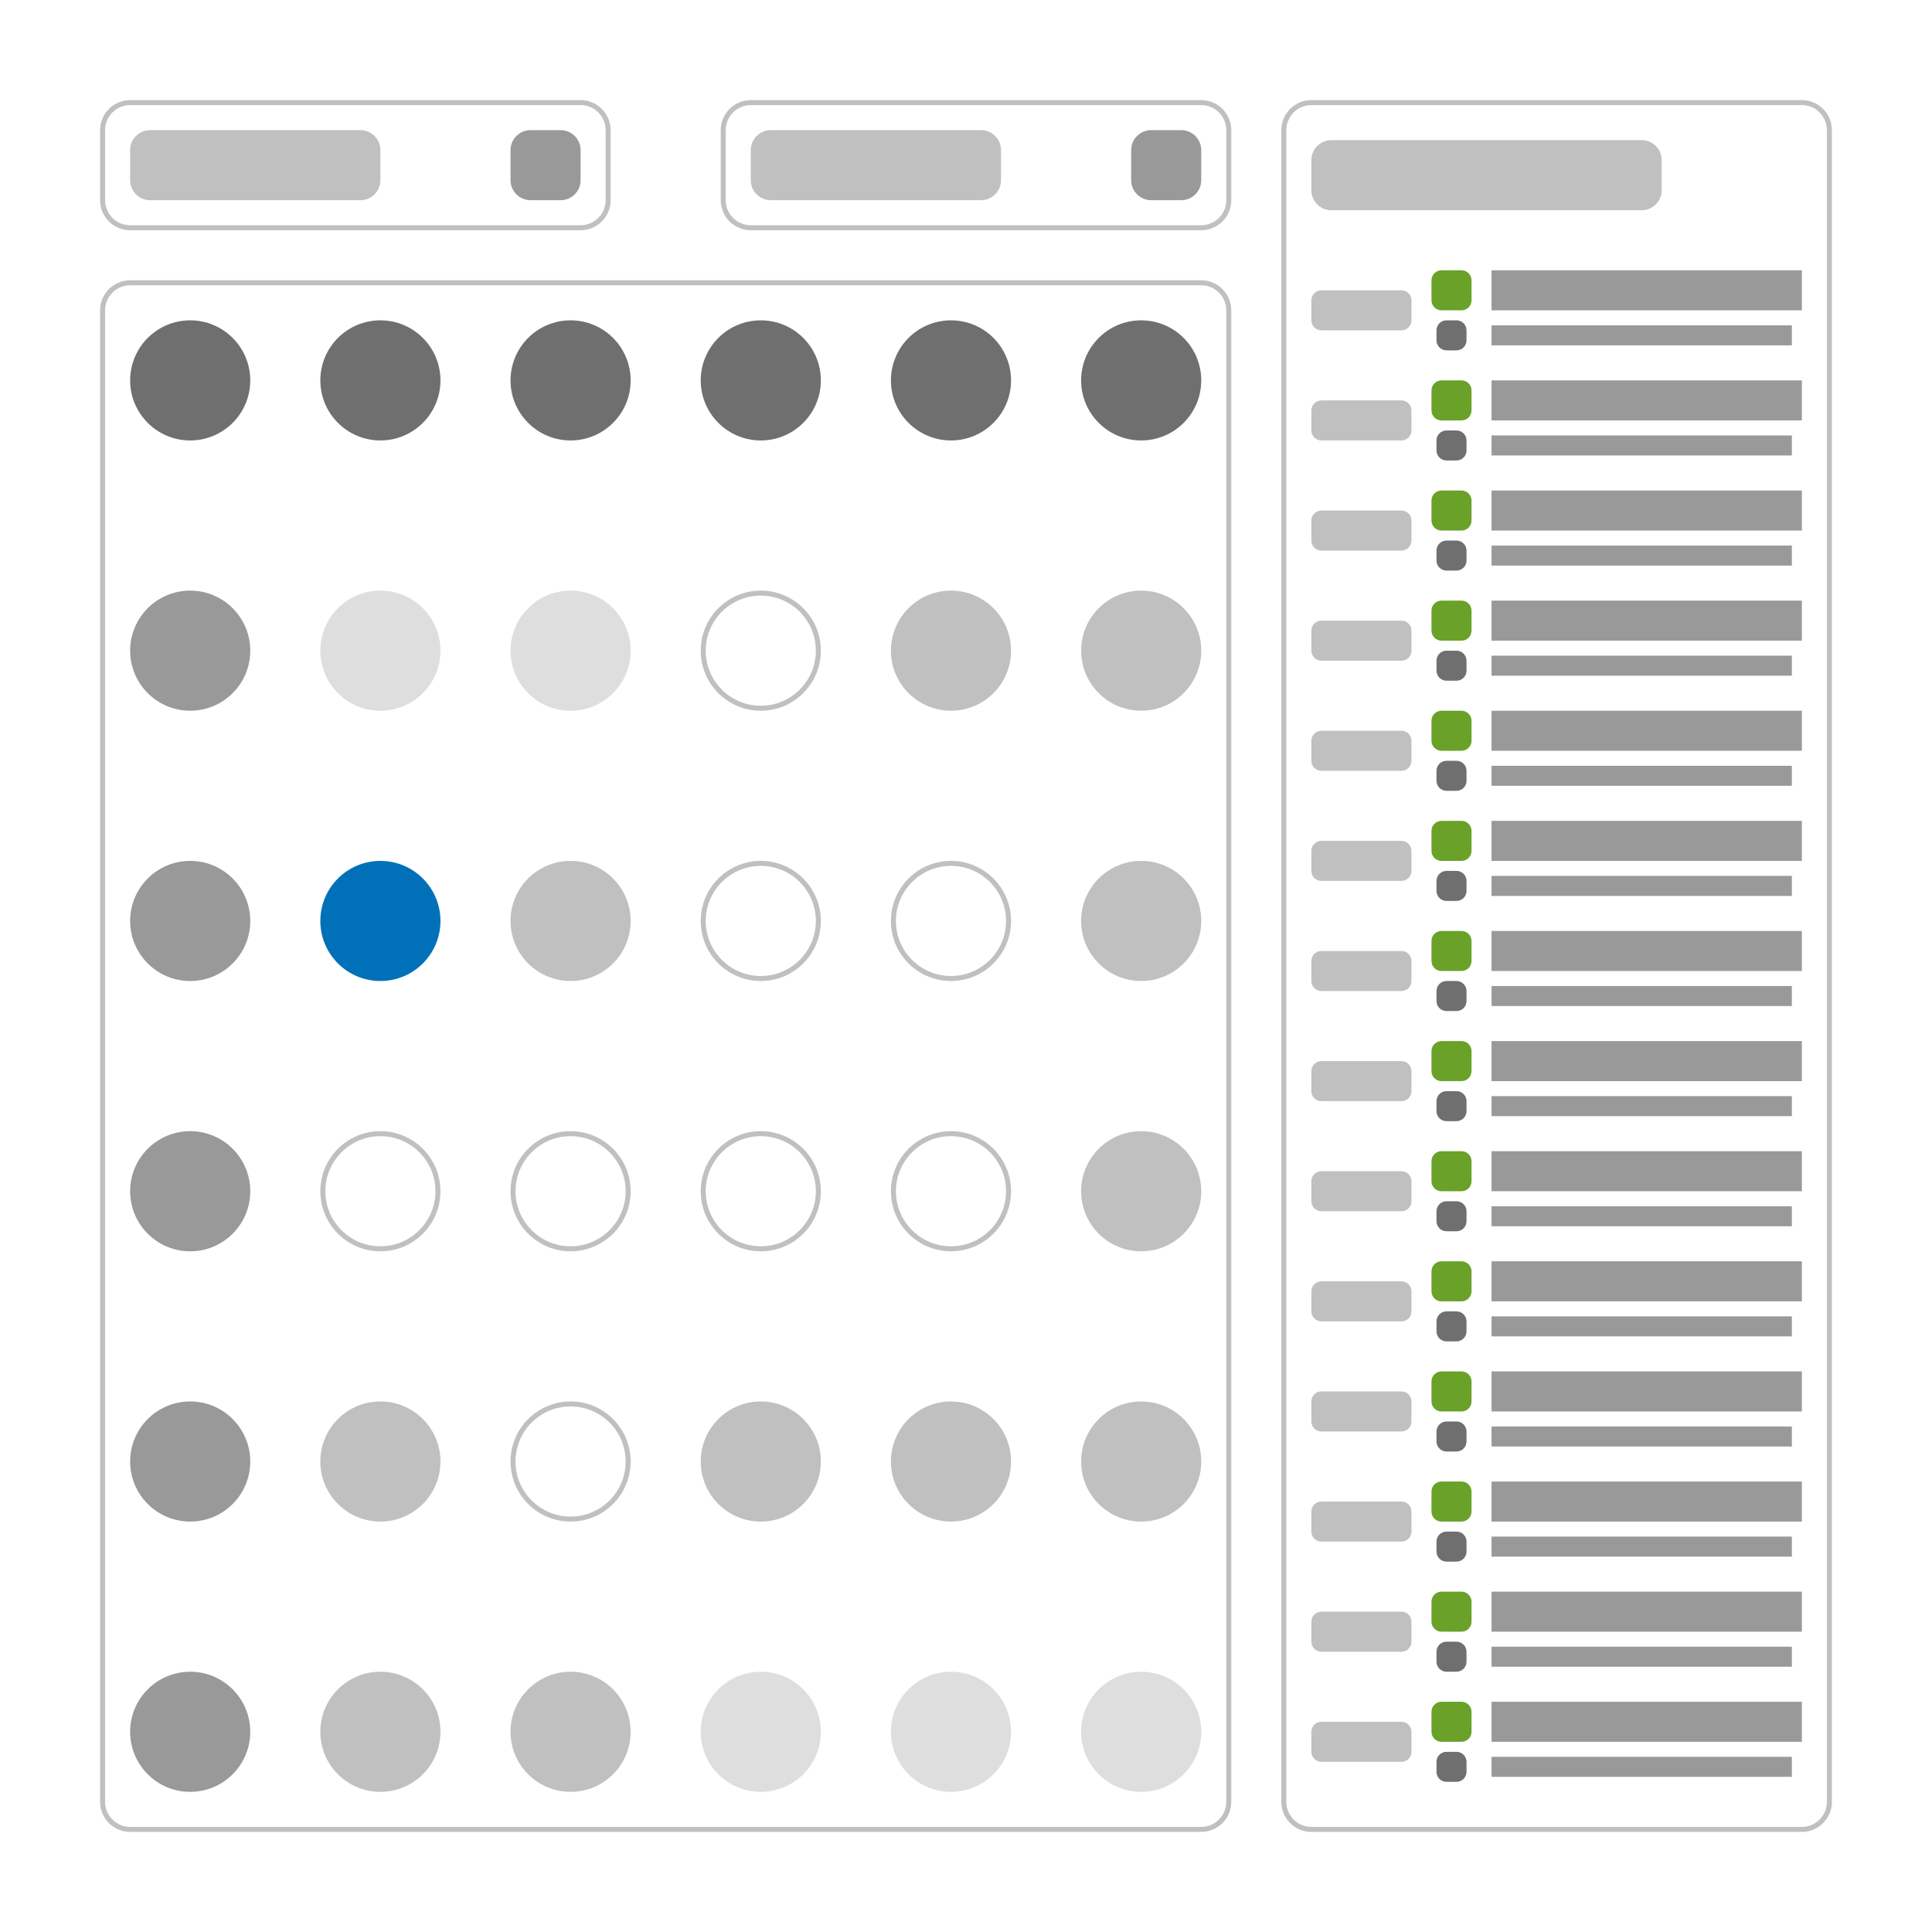
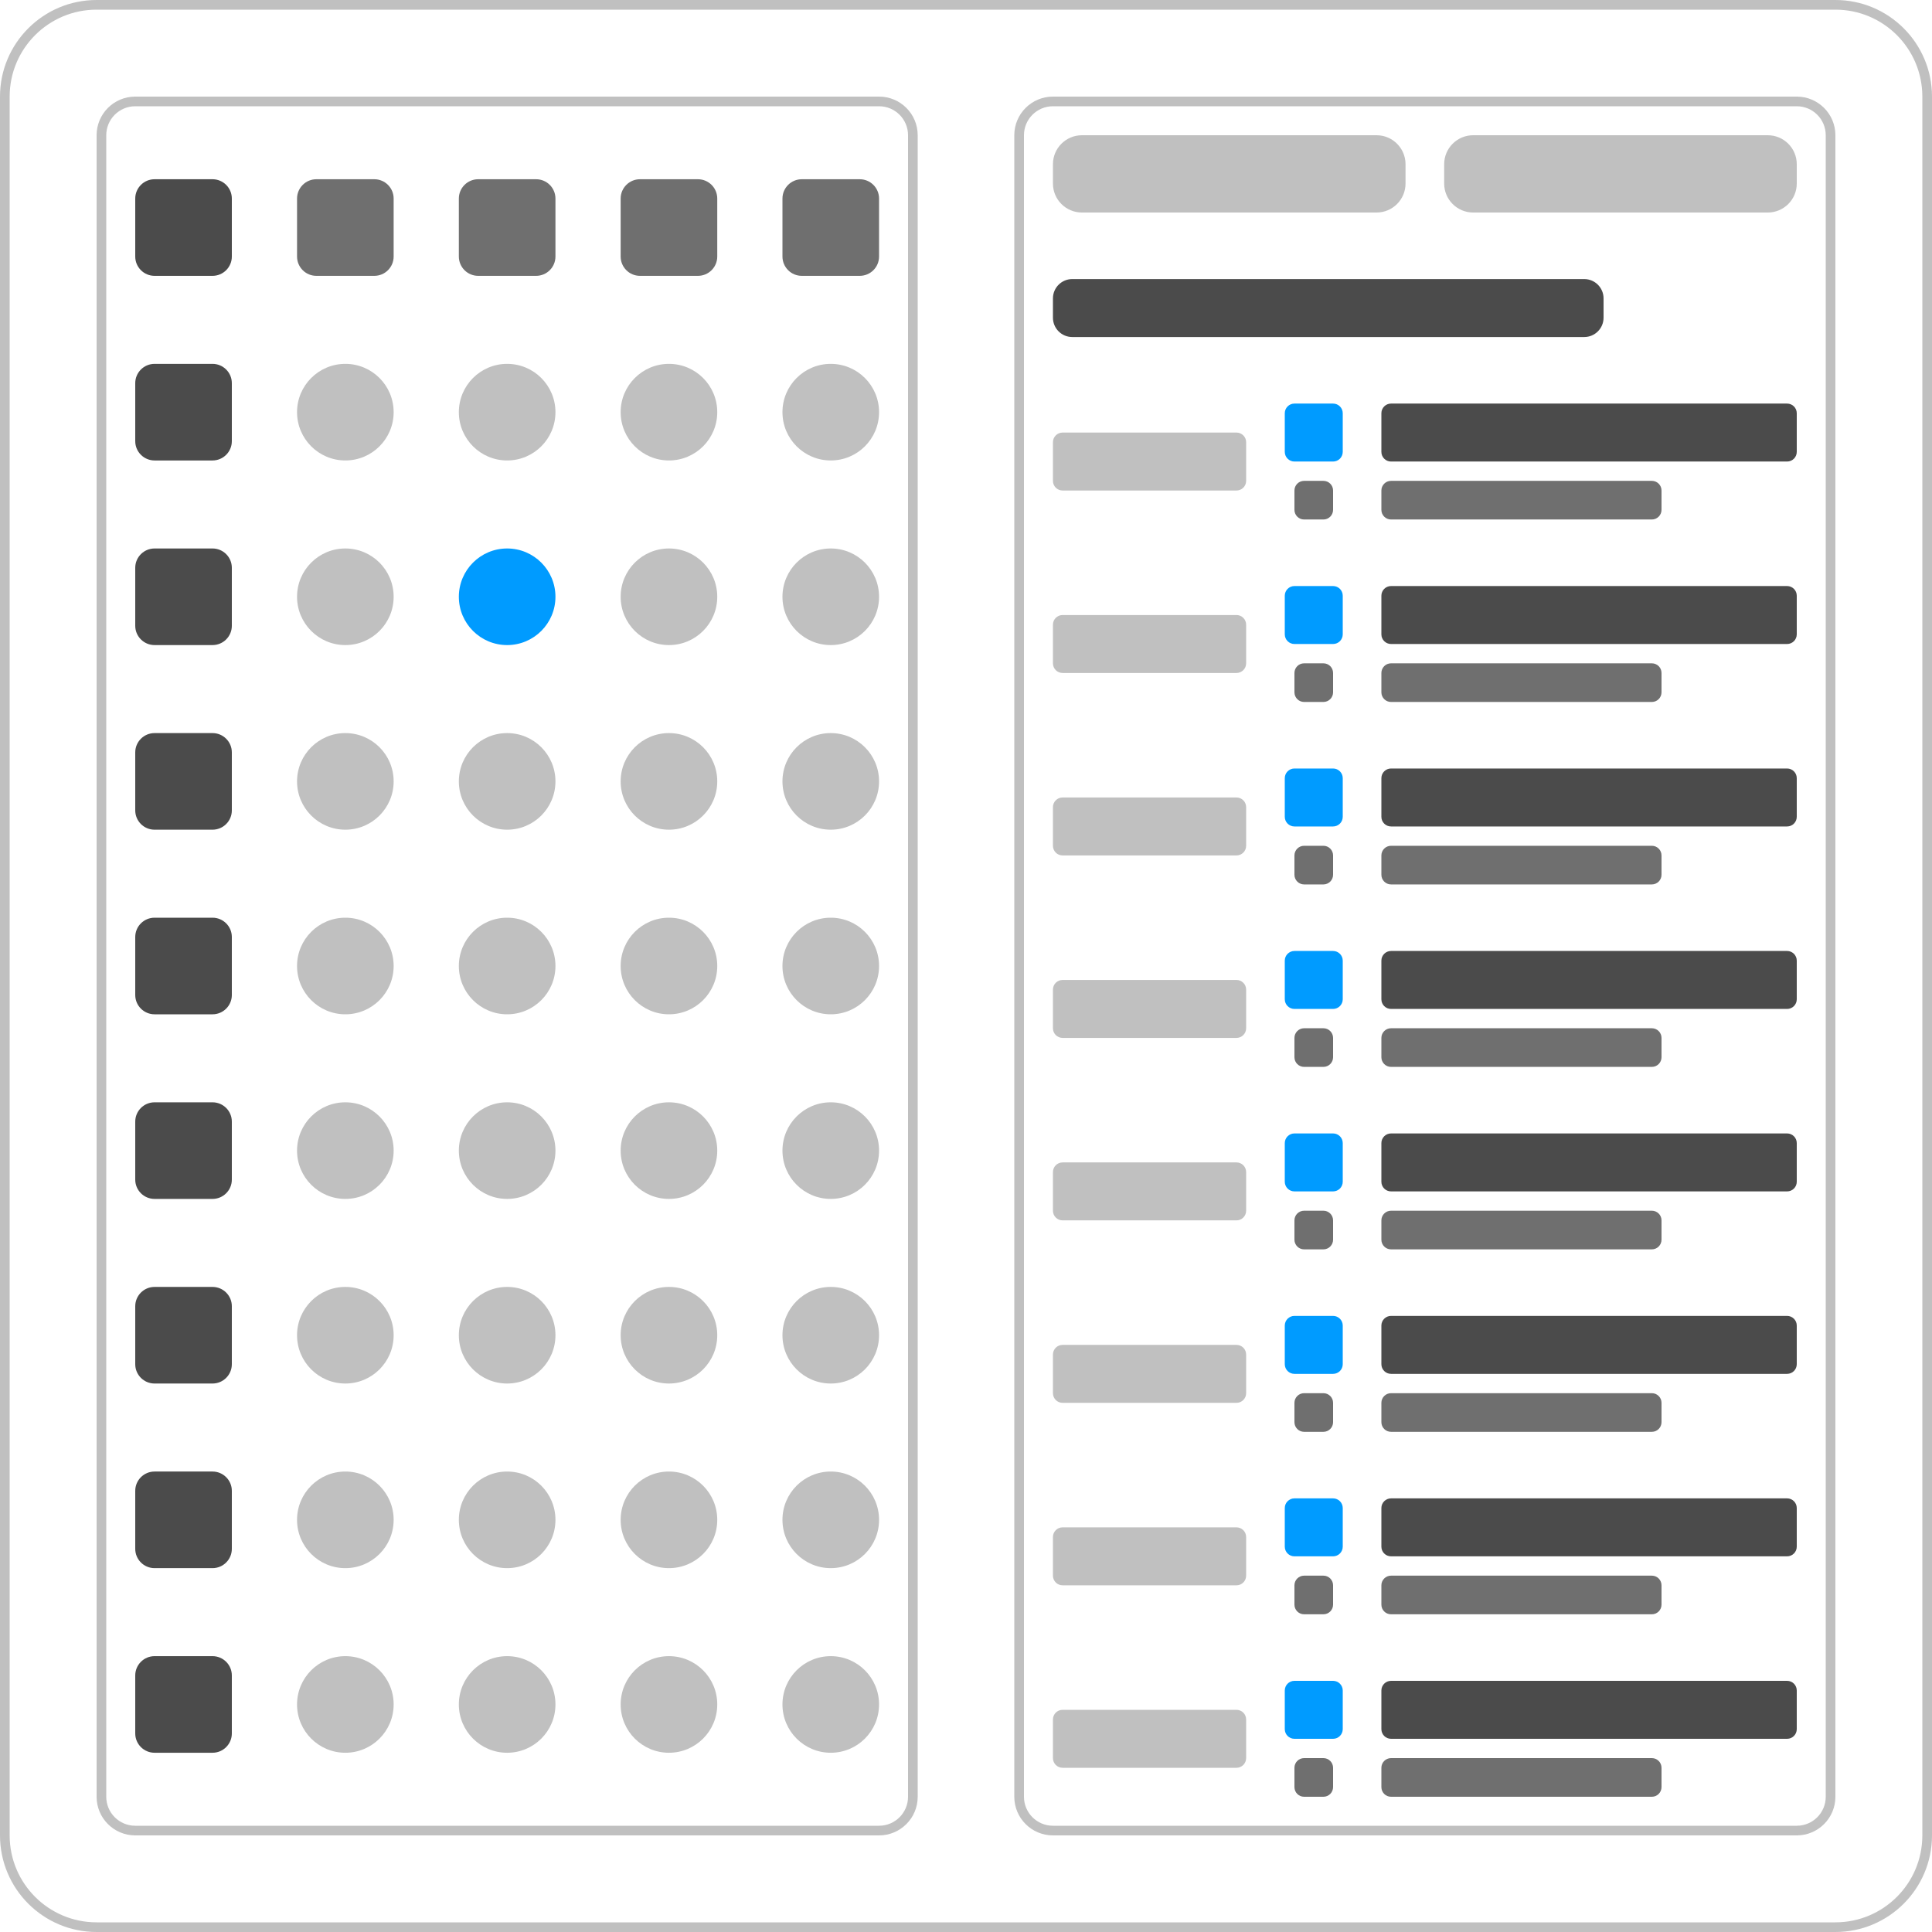
- <svg xmlns="http://www.w3.org/2000/svg" width="193" height="193" fill="none" viewBox="0 0 193 193">
-   <rect width="112.5" height="154.5" x="10.25" y="28.25" stroke="silver" stroke-width=".5" rx="2.75" />
-   <rect width="54.5" height="172.5" x="128.25" y="10.25" stroke="silver" stroke-width=".5" rx="2.75" />
-   <rect width="35" height="7" fill="silver" rx="2" transform="matrix(1 0 0 -1 131 21)" />
-   <rect width="4" height="4" x="143" y="27" fill="#69A129" rx="1" />
-   <rect width="3" height="3" x="143.5" y="32" fill="#6F6F6F" rx="1" />
-   <path fill="#999" d="M149 27h31v4h-31zm0 5.5h30v2h-30z" />
-   <rect width="10" height="4" fill="silver" rx="1" transform="matrix(1 0 0 -1 131 33)" />
-   <rect width="4" height="4" x="143" y="38" fill="#69A129" rx="1" />
-   <rect width="3" height="3" x="143.5" y="43" fill="#6F6F6F" rx="1" />
-   <path fill="#999" d="M149 38h31v4h-31zm0 5.5h30v2h-30z" />
-   <rect width="10" height="4" fill="silver" rx="1" transform="matrix(1 0 0 -1 131 44)" />
-   <rect width="4" height="4" x="143" y="49" fill="#69A129" rx="1" />
-   <rect width="3" height="3" x="143.5" y="54" fill="#6F6F6F" rx="1" />
-   <path fill="#999" d="M149 49h31v4h-31zm0 5.5h30v2h-30z" />
-   <rect width="10" height="4" fill="silver" rx="1" transform="matrix(1 0 0 -1 131 55)" />
-   <rect width="4" height="4" x="143" y="60" fill="#69A129" rx="1" />
-   <rect width="3" height="3" x="143.5" y="65" fill="#6F6F6F" rx="1" />
-   <path fill="#999" d="M149 60h31v4h-31zm0 5.5h30v2h-30z" />
-   <rect width="10" height="4" fill="silver" rx="1" transform="matrix(1 0 0 -1 131 66)" />
-   <rect width="4" height="4" x="143" y="71" fill="#69A129" rx="1" />
-   <rect width="3" height="3" x="143.5" y="76" fill="#6F6F6F" rx="1" />
-   <path fill="#999" d="M149 71h31v4h-31zm0 5.5h30v2h-30z" />
-   <rect width="10" height="4" fill="silver" rx="1" transform="matrix(1 0 0 -1 131 77)" />
-   <rect width="4" height="4" x="143" y="82" fill="#69A129" rx="1" />
-   <rect width="3" height="3" x="143.5" y="87" fill="#6F6F6F" rx="1" />
-   <path fill="#999" d="M149 82h31v4h-31zm0 5.5h30v2h-30z" />
-   <rect width="10" height="4" fill="silver" rx="1" transform="matrix(1 0 0 -1 131 88)" />
-   <rect width="4" height="4" x="143" y="115" fill="#69A129" rx="1" />
-   <rect width="3" height="3" x="143.5" y="120" fill="#6F6F6F" rx="1" />
-   <path fill="#999" d="M149 115h31v4h-31zm0 5.5h30v2h-30z" />
-   <rect width="10" height="4" fill="silver" rx="1" transform="matrix(1 0 0 -1 131 121)" />
-   <rect width="4" height="4" x="143" y="148" fill="#69A129" rx="1" />
-   <rect width="3" height="3" x="143.5" y="153" fill="#6F6F6F" rx="1" />
-   <path fill="#999" d="M149 148h31v4h-31zm0 5.5h30v2h-30z" />
-   <rect width="10" height="4" fill="silver" rx="1" transform="matrix(1 0 0 -1 131 154)" />
-   <rect width="4" height="4" x="143" y="93" fill="#69A129" rx="1" />
-   <rect width="3" height="3" x="143.5" y="98" fill="#6F6F6F" rx="1" />
-   <path fill="#999" d="M149 93h31v4h-31zm0 5.5h30v2h-30z" />
-   <rect width="10" height="4" fill="silver" rx="1" transform="matrix(1 0 0 -1 131 99)" />
-   <rect width="4" height="4" x="143" y="126" fill="#69A129" rx="1" />
-   <rect width="3" height="3" x="143.5" y="131" fill="#6F6F6F" rx="1" />
-   <path fill="#999" d="M149 126h31v4h-31zm0 5.5h30v2h-30z" />
-   <rect width="10" height="4" fill="silver" rx="1" transform="matrix(1 0 0 -1 131 132)" />
-   <rect width="4" height="4" x="143" y="159" fill="#69A129" rx="1" />
-   <rect width="3" height="3" x="143.5" y="164" fill="#6F6F6F" rx="1" />
-   <path fill="#999" d="M149 159h31v4h-31zm0 5.5h30v2h-30z" />
-   <rect width="10" height="4" fill="silver" rx="1" transform="matrix(1 0 0 -1 131 165)" />
-   <rect width="4" height="4" x="143" y="104" fill="#69A129" rx="1" />
-   <rect width="3" height="3" x="143.5" y="109" fill="#6F6F6F" rx="1" />
-   <path fill="#999" d="M149 104h31v4h-31zm0 5.5h30v2h-30z" />
-   <rect width="10" height="4" fill="silver" rx="1" transform="matrix(1 0 0 -1 131 110)" />
-   <rect width="4" height="4" x="143" y="137" fill="#69A129" rx="1" />
-   <rect width="3" height="3" x="143.5" y="142" fill="#6F6F6F" rx="1" />
-   <path fill="#999" d="M149 137h31v4h-31zm0 5.5h30v2h-30z" />
-   <rect width="10" height="4" fill="silver" rx="1" transform="matrix(1 0 0 -1 131 143)" />
-   <rect width="4" height="4" x="143" y="170" fill="#69A129" rx="1" />
-   <rect width="3" height="3" x="143.5" y="175" fill="#6F6F6F" rx="1" />
-   <path fill="#999" d="M149 170h31v4h-31zm0 5.5h30v2h-30z" />
-   <rect width="10" height="4" fill="silver" rx="1" transform="matrix(1 0 0 -1 131 176)" />
-   <rect width="50.5" height="12.5" x="10.25" y="10.25" stroke="silver" stroke-width=".5" rx="2.75" />
-   <rect width="25" height="7" fill="silver" rx="2" transform="matrix(1 0 0 -1 13 20)" />
-   <rect width="7" height="7" fill="#999" rx="2" transform="matrix(1 0 0 -1 51 20)" />
-   <rect width="50.5" height="12.5" x="72.25" y="10.25" stroke="silver" stroke-width=".5" rx="2.75" />
-   <rect width="25" height="7" fill="silver" rx="2" transform="matrix(1 0 0 -1 75 20)" />
-   <rect width="7" height="7" fill="#999" rx="2" transform="matrix(1 0 0 -1 113 20)" />
-   <rect width="12" height="12" fill="#6F6F6F" rx="6" transform="matrix(1 0 0 -1 13 44)" />
-   <rect width="12" height="12" fill="#6F6F6F" rx="6" transform="matrix(1 0 0 -1 32 44)" />
-   <rect width="12" height="12" fill="#6F6F6F" rx="6" transform="matrix(1 0 0 -1 51 44)" />
-   <rect width="12" height="12" fill="#6F6F6F" rx="6" transform="matrix(1 0 0 -1 70 44)" />
-   <rect width="12" height="12" fill="#6F6F6F" rx="6" transform="matrix(1 0 0 -1 89 44)" />
-   <rect width="12" height="12" fill="#6F6F6F" rx="6" transform="matrix(1 0 0 -1 108 44)" />
-   <rect width="12" height="12" fill="#999" rx="6" transform="matrix(1 0 0 -1 13 71)" />
-   <rect width="12" height="12" fill="#DEDEDE" rx="6" transform="matrix(1 0 0 -1 32 71)" />
-   <rect width="12" height="12" fill="#DEDEDE" rx="6" transform="matrix(1 0 0 -1 51 71)" />
-   <rect width="11.5" height="11.5" x=".25" y="-.25" stroke="silver" stroke-width=".5" rx="5.75" transform="matrix(1 0 0 -1 70 70.5)" />
-   <rect width="12" height="12" fill="silver" rx="6" transform="matrix(1 0 0 -1 89 71)" />
-   <rect width="12" height="12" fill="silver" rx="6" transform="matrix(1 0 0 -1 108 71)" />
-   <rect width="12" height="12" fill="#999" rx="6" transform="matrix(1 0 0 -1 13 98)" />
-   <rect width="12" height="12" fill="#0071B9" rx="6" transform="matrix(1 0 0 -1 32 98)" />
-   <rect width="12" height="12" fill="silver" rx="6" transform="matrix(1 0 0 -1 51 98)" />
-   <rect width="11.5" height="11.5" x=".25" y="-.25" stroke="silver" stroke-width=".5" rx="5.75" transform="matrix(1 0 0 -1 70 97.5)" />
-   <rect width="11.5" height="11.5" x=".25" y="-.25" stroke="silver" stroke-width=".5" rx="5.75" transform="matrix(1 0 0 -1 89 97.5)" />
-   <rect width="12" height="12" fill="silver" rx="6" transform="matrix(1 0 0 -1 108 98)" />
-   <rect width="12" height="12" fill="#999" rx="6" transform="matrix(1 0 0 -1 13 125)" />
-   <rect width="11.5" height="11.5" x=".25" y="-.25" stroke="silver" stroke-width=".5" rx="5.75" transform="matrix(1 0 0 -1 32 124.5)" />
-   <rect width="11.5" height="11.5" x=".25" y="-.25" stroke="silver" stroke-width=".5" rx="5.75" transform="matrix(1 0 0 -1 51 124.5)" />
-   <rect width="11.5" height="11.5" x=".25" y="-.25" stroke="silver" stroke-width=".5" rx="5.75" transform="matrix(1 0 0 -1 70 124.5)" />
-   <rect width="11.5" height="11.5" x=".25" y="-.25" stroke="silver" stroke-width=".5" rx="5.75" transform="matrix(1 0 0 -1 89 124.5)" />
-   <rect width="12" height="12" fill="silver" rx="6" transform="matrix(1 0 0 -1 108 125)" />
-   <rect width="12" height="12" fill="#999" rx="6" transform="matrix(1 0 0 -1 13 152)" />
-   <rect width="12" height="12" fill="silver" rx="6" transform="matrix(1 0 0 -1 32 152)" />
-   <rect width="11.5" height="11.5" x=".25" y="-.25" stroke="silver" stroke-width=".5" rx="5.75" transform="matrix(1 0 0 -1 51 151.5)" />
-   <rect width="12" height="12" fill="silver" rx="6" transform="matrix(1 0 0 -1 70 152)" />
-   <rect width="12" height="12" fill="silver" rx="6" transform="matrix(1 0 0 -1 89 152)" />
-   <rect width="12" height="12" fill="silver" rx="6" transform="matrix(1 0 0 -1 108 152)" />
-   <rect width="12" height="12" fill="#999" rx="6" transform="matrix(1 0 0 -1 13 179)" />
-   <rect width="12" height="12" fill="silver" rx="6" transform="matrix(1 0 0 -1 32 179)" />
-   <rect width="12" height="12" fill="silver" rx="6" transform="matrix(1 0 0 -1 51 179)" />
-   <rect width="12" height="12" fill="#DEDEDE" rx="6" transform="matrix(1 0 0 -1 70 179)" />
-   <rect width="12" height="12" fill="#DEDEDE" rx="6" transform="matrix(1 0 0 -1 89 179)" />
-   <rect width="12" height="12" fill="#DEDEDE" rx="6" transform="matrix(1 0 0 -1 108 179)" />
+ <svg xmlns="http://www.w3.org/2000/svg" width="200" height="200" fill="none" viewBox="0 0 200 200">
+   <path fill="silver" fill-rule="evenodd" d="M10 1a9 9 0 0 0-9 9v180a9 9 0 0 0 9 9h180a9 9 0 0 0 9-9V10a9 9 0 0 0-9-9H10ZM0 10C0 4.477 4.477 0 10 0h180c5.523 0 10 4.477 10 10v180c0 5.523-4.477 10-10 10H10c-5.523 0-10-4.477-10-10V10Z" clip-rule="evenodd" />
+   <path fill="silver" fill-rule="evenodd" d="M14 11a3 3 0 0 0-3 3v172a3 3 0 0 0 3 3h77a3 3 0 0 0 3-3V14a3 3 0 0 0-3-3H14Zm-4 3a4 4 0 0 1 4-4h77a4 4 0 0 1 4 4v172a4 4 0 0 1-4 4H14a4 4 0 0 1-4-4V14Z" clip-rule="evenodd" />
+   <path fill="#4B4B4B" d="M22 18.555h-6a2 2 0 0 0-2 2v6a2 2 0 0 0 2 2h6a2 2 0 0 0 2-2v-6a2 2 0 0 0-2-2Z" />
+   <path fill="#6F6F6F" d="M38.75 18.555h-6a2 2 0 0 0-2 2v6a2 2 0 0 0 2 2h6a2 2 0 0 0 2-2v-6a2 2 0 0 0-2-2Zm16.75 0h-6a2 2 0 0 0-2 2v6a2 2 0 0 0 2 2h6a2 2 0 0 0 2-2v-6a2 2 0 0 0-2-2Zm16.75 0h-6a2 2 0 0 0-2 2v6a2 2 0 0 0 2 2h6a2 2 0 0 0 2-2v-6a2 2 0 0 0-2-2Zm16.75 0h-6a2 2 0 0 0-2 2v6a2 2 0 0 0 2 2h6a2 2 0 0 0 2-2v-6a2 2 0 0 0-2-2Z" />
+   <path fill="#4B4B4B" d="M22 37.667h-6a2 2 0 0 0-2 2v6a2 2 0 0 0 2 2h6a2 2 0 0 0 2-2v-6a2 2 0 0 0-2-2Z" />
+   <path fill="silver" d="M40.75 42.667a5 5 0 1 0-10 0 5 5 0 0 0 10 0Zm16.75 0a5 5 0 1 0-10 0 5 5 0 0 0 10 0Zm16.75 0a5 5 0 1 0-10 0 5 5 0 0 0 10 0Zm16.75 0a5 5 0 1 0-10 0 5 5 0 0 0 10 0Z" />
+   <path fill="#4B4B4B" d="M22 56.778h-6a2 2 0 0 0-2 2v6a2 2 0 0 0 2 2h6a2 2 0 0 0 2-2v-6a2 2 0 0 0-2-2Z" />
+   <path fill="silver" d="M40.75 61.778a5 5 0 1 0-10 0 5 5 0 0 0 10 0Z" />
+   <path fill="#009BFF" d="M57.5 61.778a5 5 0 1 0-10 0 5 5 0 0 0 10 0Z" />
+   <path fill="silver" d="M74.25 61.778a5 5 0 1 0-10 0 5 5 0 0 0 10 0Zm16.75 0a5 5 0 1 0-10 0 5 5 0 0 0 10 0Z" />
+   <path fill="#4B4B4B" d="M22 75.889h-6a2 2 0 0 0-2 2v6a2 2 0 0 0 2 2h6a2 2 0 0 0 2-2v-6a2 2 0 0 0-2-2Z" />
+   <path fill="silver" d="M40.75 80.889a5 5 0 1 0-10 0 5 5 0 0 0 10 0Zm16.75 0a5 5 0 1 0-10 0 5 5 0 0 0 10 0Zm16.75 0a5 5 0 1 0-10 0 5 5 0 0 0 10 0Zm16.75 0a5 5 0 1 0-10 0 5 5 0 0 0 10 0Z" />
+   <path fill="#4B4B4B" d="M22 95h-6a2 2 0 0 0-2 2v6a2 2 0 0 0 2 2h6a2 2 0 0 0 2-2v-6a2 2 0 0 0-2-2Z" />
+   <path fill="silver" d="M40.75 100a5 5 0 1 0-10 0 5 5 0 0 0 10 0Zm16.75 0a5 5 0 1 0-10 0 5 5 0 0 0 10 0Zm16.75 0a5 5 0 1 0-10 0 5 5 0 0 0 10 0ZM91 100a5 5 0 1 0-10 0 5 5 0 0 0 10 0Z" />
+   <path fill="#4B4B4B" d="M22 114.111h-6a2 2 0 0 0-2 2v6a2 2 0 0 0 2 2h6a2 2 0 0 0 2-2v-6a2 2 0 0 0-2-2Z" />
+   <path fill="silver" d="M40.75 119.111a5 5 0 1 0-10 0 5 5 0 0 0 10 0Zm16.75 0a5 5 0 1 0-10 0 5 5 0 0 0 10 0Zm16.75 0a5 5 0 1 0-10 0 5 5 0 0 0 10 0Zm16.75 0a5 5 0 1 0-10 0 5 5 0 0 0 10 0Z" />
+   <path fill="#4B4B4B" d="M22 133.222h-6a2 2 0 0 0-2 2v6a2 2 0 0 0 2 2h6a2 2 0 0 0 2-2v-6a2 2 0 0 0-2-2Z" />
+   <path fill="silver" d="M40.75 138.222a5 5 0 1 0-10 0 5 5 0 0 0 10 0Zm16.75 0a5 5 0 1 0-10 0 5 5 0 0 0 10 0Zm16.75 0a5 5 0 1 0-10 0 5 5 0 0 0 10 0Zm16.75 0a5 5 0 1 0-10 0 5 5 0 0 0 10 0Z" />
+   <path fill="#4B4B4B" d="M22 152.333h-6a2 2 0 0 0-2 2v6a2 2 0 0 0 2 2h6a2 2 0 0 0 2-2v-6a2 2 0 0 0-2-2Z" />
+   <path fill="silver" d="M40.75 157.333a5 5 0 1 0-10 0 5 5 0 0 0 10 0Zm16.75 0a5 5 0 1 0-10 0 5 5 0 0 0 10 0Zm16.75 0a5 5 0 1 0-10 0 5 5 0 0 0 10 0Zm16.75 0a5 5 0 1 0-10 0 5 5 0 0 0 10 0Z" />
+   <path fill="#4B4B4B" d="M22 171.444h-6a2 2 0 0 0-2 2v6a2 2 0 0 0 2 2h6a2 2 0 0 0 2-2v-6a2 2 0 0 0-2-2Z" />
+   <path fill="silver" d="M40.75 176.444a5 5 0 1 0-10 0 5 5 0 0 0 10 0Zm16.75 0a5 5 0 1 0-10 0 5 5 0 0 0 10 0Zm16.75 0a5 5 0 1 0-10 0 5 5 0 0 0 10 0Zm16.75 0a5 5 0 1 0-10 0 5 5 0 0 0 10 0Z" />
+   <path fill="silver" fill-rule="evenodd" d="M109 11a3 3 0 0 0-3 3v172a3 3 0 0 0 3 3h77a3 3 0 0 0 3-3V14a3 3 0 0 0-3-3h-77Zm-4 3a4 4 0 0 1 4-4h77a4 4 0 0 1 4 4v172a4 4 0 0 1-4 4h-77a4 4 0 0 1-4-4V14Z" clip-rule="evenodd" />
+   <path fill="silver" d="M142.5 14H112a3 3 0 0 0-3 3v2a3 3 0 0 0 3 3h30.5a3 3 0 0 0 3-3v-2a3 3 0 0 0-3-3Zm40.5 0h-30.5a3 3 0 0 0-3 3v2a3 3 0 0 0 3 3H183a3 3 0 0 0 3-3v-2a3 3 0 0 0-3-3Z" />
+   <path fill="#4B4B4B" d="M164 28.889h-53a2 2 0 0 0-2 2v2a2 2 0 0 0 2 2h53a2 2 0 0 0 2-2v-2a2 2 0 0 0-2-2Z" />
+   <path fill="silver" d="M128 44.778h-18a1 1 0 0 0-1 1v4a1 1 0 0 0 1 1h18a1 1 0 0 0 1-1v-4a1 1 0 0 0-1-1Z" />
+   <path fill="#009BFF" d="M138 41.778h-4a1 1 0 0 0-1 1v4a1 1 0 0 0 1 1h4a1 1 0 0 0 1-1v-4a1 1 0 0 0-1-1Z" />
+   <path fill="#4B4B4B" d="M185 41.778h-41a1 1 0 0 0-1 1v4a1 1 0 0 0 1 1h41a1 1 0 0 0 1-1v-4a1 1 0 0 0-1-1Z" />
+   <path fill="#6F6F6F" d="M137 49.778h-2a1 1 0 0 0-1 1v2a1 1 0 0 0 1 1h2a1 1 0 0 0 1-1v-2a1 1 0 0 0-1-1Zm34 0h-27a1 1 0 0 0-1 1v2a1 1 0 0 0 1 1h27a1 1 0 0 0 1-1v-2a1 1 0 0 0-1-1Z" />
+   <path fill="silver" d="M128 63.667h-18a1 1 0 0 0-1 1v4a1 1 0 0 0 1 1h18a1 1 0 0 0 1-1v-4a1 1 0 0 0-1-1Z" />
+   <path fill="#009BFF" d="M138 60.667h-4a1 1 0 0 0-1 1v4a1 1 0 0 0 1 1h4a1 1 0 0 0 1-1v-4a1 1 0 0 0-1-1Z" />
+   <path fill="#4B4B4B" d="M185 60.667h-41a1 1 0 0 0-1 1v4a1 1 0 0 0 1 1h41a1 1 0 0 0 1-1v-4a1 1 0 0 0-1-1Z" />
+   <path fill="#6F6F6F" d="M137 68.667h-2a1 1 0 0 0-1 1v2a1 1 0 0 0 1 1h2a1 1 0 0 0 1-1v-2a1 1 0 0 0-1-1Zm34 0h-27a1 1 0 0 0-1 1v2a1 1 0 0 0 1 1h27a1 1 0 0 0 1-1v-2a1 1 0 0 0-1-1Z" />
+   <path fill="silver" d="M128 82.555h-18a1 1 0 0 0-1 1v4a1 1 0 0 0 1 1h18a1 1 0 0 0 1-1v-4a1 1 0 0 0-1-1Z" />
+   <path fill="#009BFF" d="M138 79.555h-4a1 1 0 0 0-1 1v4a1 1 0 0 0 1 1h4a1 1 0 0 0 1-1v-4a1 1 0 0 0-1-1Z" />
+   <path fill="#4B4B4B" d="M185 79.555h-41a1 1 0 0 0-1 1v4a1 1 0 0 0 1 1h41a1 1 0 0 0 1-1v-4a1 1 0 0 0-1-1Z" />
+   <path fill="#6F6F6F" d="M137 87.555h-2a1 1 0 0 0-1 1v2a1 1 0 0 0 1 1h2a1 1 0 0 0 1-1v-2a1 1 0 0 0-1-1Zm34 0h-27a1 1 0 0 0-1 1v2a1 1 0 0 0 1 1h27a1 1 0 0 0 1-1v-2a1 1 0 0 0-1-1Z" />
+   <path fill="silver" d="M128 101.444h-18a1 1 0 0 0-1 1v4a1 1 0 0 0 1 1h18a1 1 0 0 0 1-1v-4a1 1 0 0 0-1-1Z" />
+   <path fill="#009BFF" d="M138 98.445h-4a1 1 0 0 0-1 1v4a1 1 0 0 0 1 1h4a1 1 0 0 0 1-1v-4a1 1 0 0 0-1-1Z" />
+   <path fill="#4B4B4B" d="M185 98.445h-41a1 1 0 0 0-1 1v4a1 1 0 0 0 1 1h41a1 1 0 0 0 1-1v-4a1 1 0 0 0-1-1Z" />
+   <path fill="#6F6F6F" d="M137 106.444h-2a1 1 0 0 0-1 1v2a1 1 0 0 0 1 1h2a1 1 0 0 0 1-1v-2a1 1 0 0 0-1-1Zm34 0h-27a1 1 0 0 0-1 1v2a1 1 0 0 0 1 1h27a1 1 0 0 0 1-1v-2a1 1 0 0 0-1-1Z" />
+   <path fill="silver" d="M128 120.333h-18a1 1 0 0 0-1 1v4a1 1 0 0 0 1 1h18a1 1 0 0 0 1-1v-4a1 1 0 0 0-1-1Z" />
+   <path fill="#009BFF" d="M138 117.333h-4a1 1 0 0 0-1 1v4a1 1 0 0 0 1 1h4a1 1 0 0 0 1-1v-4a1 1 0 0 0-1-1Z" />
+   <path fill="#4B4B4B" d="M185 117.333h-41a1 1 0 0 0-1 1v4a1 1 0 0 0 1 1h41a1 1 0 0 0 1-1v-4a1 1 0 0 0-1-1Z" />
+   <path fill="#6F6F6F" d="M137 125.333h-2a1 1 0 0 0-1 1v2a1 1 0 0 0 1 1h2a1 1 0 0 0 1-1v-2a1 1 0 0 0-1-1Zm34 0h-27a1 1 0 0 0-1 1v2a1 1 0 0 0 1 1h27a1 1 0 0 0 1-1v-2a1 1 0 0 0-1-1Z" />
+   <path fill="silver" d="M128 139.222h-18a1 1 0 0 0-1 1v4a1 1 0 0 0 1 1h18a1 1 0 0 0 1-1v-4a1 1 0 0 0-1-1Z" />
+   <path fill="#009BFF" d="M138 136.222h-4a1 1 0 0 0-1 1v4a1 1 0 0 0 1 1h4a1 1 0 0 0 1-1v-4a1 1 0 0 0-1-1Z" />
+   <path fill="#4B4B4B" d="M185 136.222h-41a1 1 0 0 0-1 1v4a1 1 0 0 0 1 1h41a1 1 0 0 0 1-1v-4a1 1 0 0 0-1-1Z" />
+   <path fill="#6F6F6F" d="M137 144.222h-2a1 1 0 0 0-1 1v2a1 1 0 0 0 1 1h2a1 1 0 0 0 1-1v-2a1 1 0 0 0-1-1Zm34 0h-27a1 1 0 0 0-1 1v2a1 1 0 0 0 1 1h27a1 1 0 0 0 1-1v-2a1 1 0 0 0-1-1Z" />
+   <path fill="silver" d="M128 158.111h-18a1 1 0 0 0-1 1v4a1 1 0 0 0 1 1h18a1 1 0 0 0 1-1v-4a1 1 0 0 0-1-1Z" />
+   <path fill="#009BFF" d="M138 155.111h-4a1 1 0 0 0-1 1v4a1 1 0 0 0 1 1h4a1 1 0 0 0 1-1v-4a1 1 0 0 0-1-1Z" />
+   <path fill="#4B4B4B" d="M185 155.111h-41a1 1 0 0 0-1 1v4a1 1 0 0 0 1 1h41a1 1 0 0 0 1-1v-4a1 1 0 0 0-1-1Z" />
+   <path fill="#6F6F6F" d="M137 163.111h-2a1 1 0 0 0-1 1v2a1 1 0 0 0 1 1h2a1 1 0 0 0 1-1v-2a1 1 0 0 0-1-1Zm34 0h-27a1 1 0 0 0-1 1v2a1 1 0 0 0 1 1h27a1 1 0 0 0 1-1v-2a1 1 0 0 0-1-1Z" />
+   <path fill="silver" d="M128 177h-18a1 1 0 0 0-1 1v4a1 1 0 0 0 1 1h18a1 1 0 0 0 1-1v-4a1 1 0 0 0-1-1Z" />
+   <path fill="#009BFF" d="M138 174h-4a1 1 0 0 0-1 1v4a1 1 0 0 0 1 1h4a1 1 0 0 0 1-1v-4a1 1 0 0 0-1-1Z" />
+   <path fill="#4B4B4B" d="M185 174h-41a1 1 0 0 0-1 1v4a1 1 0 0 0 1 1h41a1 1 0 0 0 1-1v-4a1 1 0 0 0-1-1Z" />
+   <path fill="#6F6F6F" d="M137 182h-2a1 1 0 0 0-1 1v2a1 1 0 0 0 1 1h2a1 1 0 0 0 1-1v-2a1 1 0 0 0-1-1Zm34 0h-27a1 1 0 0 0-1 1v2a1 1 0 0 0 1 1h27a1 1 0 0 0 1-1v-2a1 1 0 0 0-1-1Z" />
</svg>
